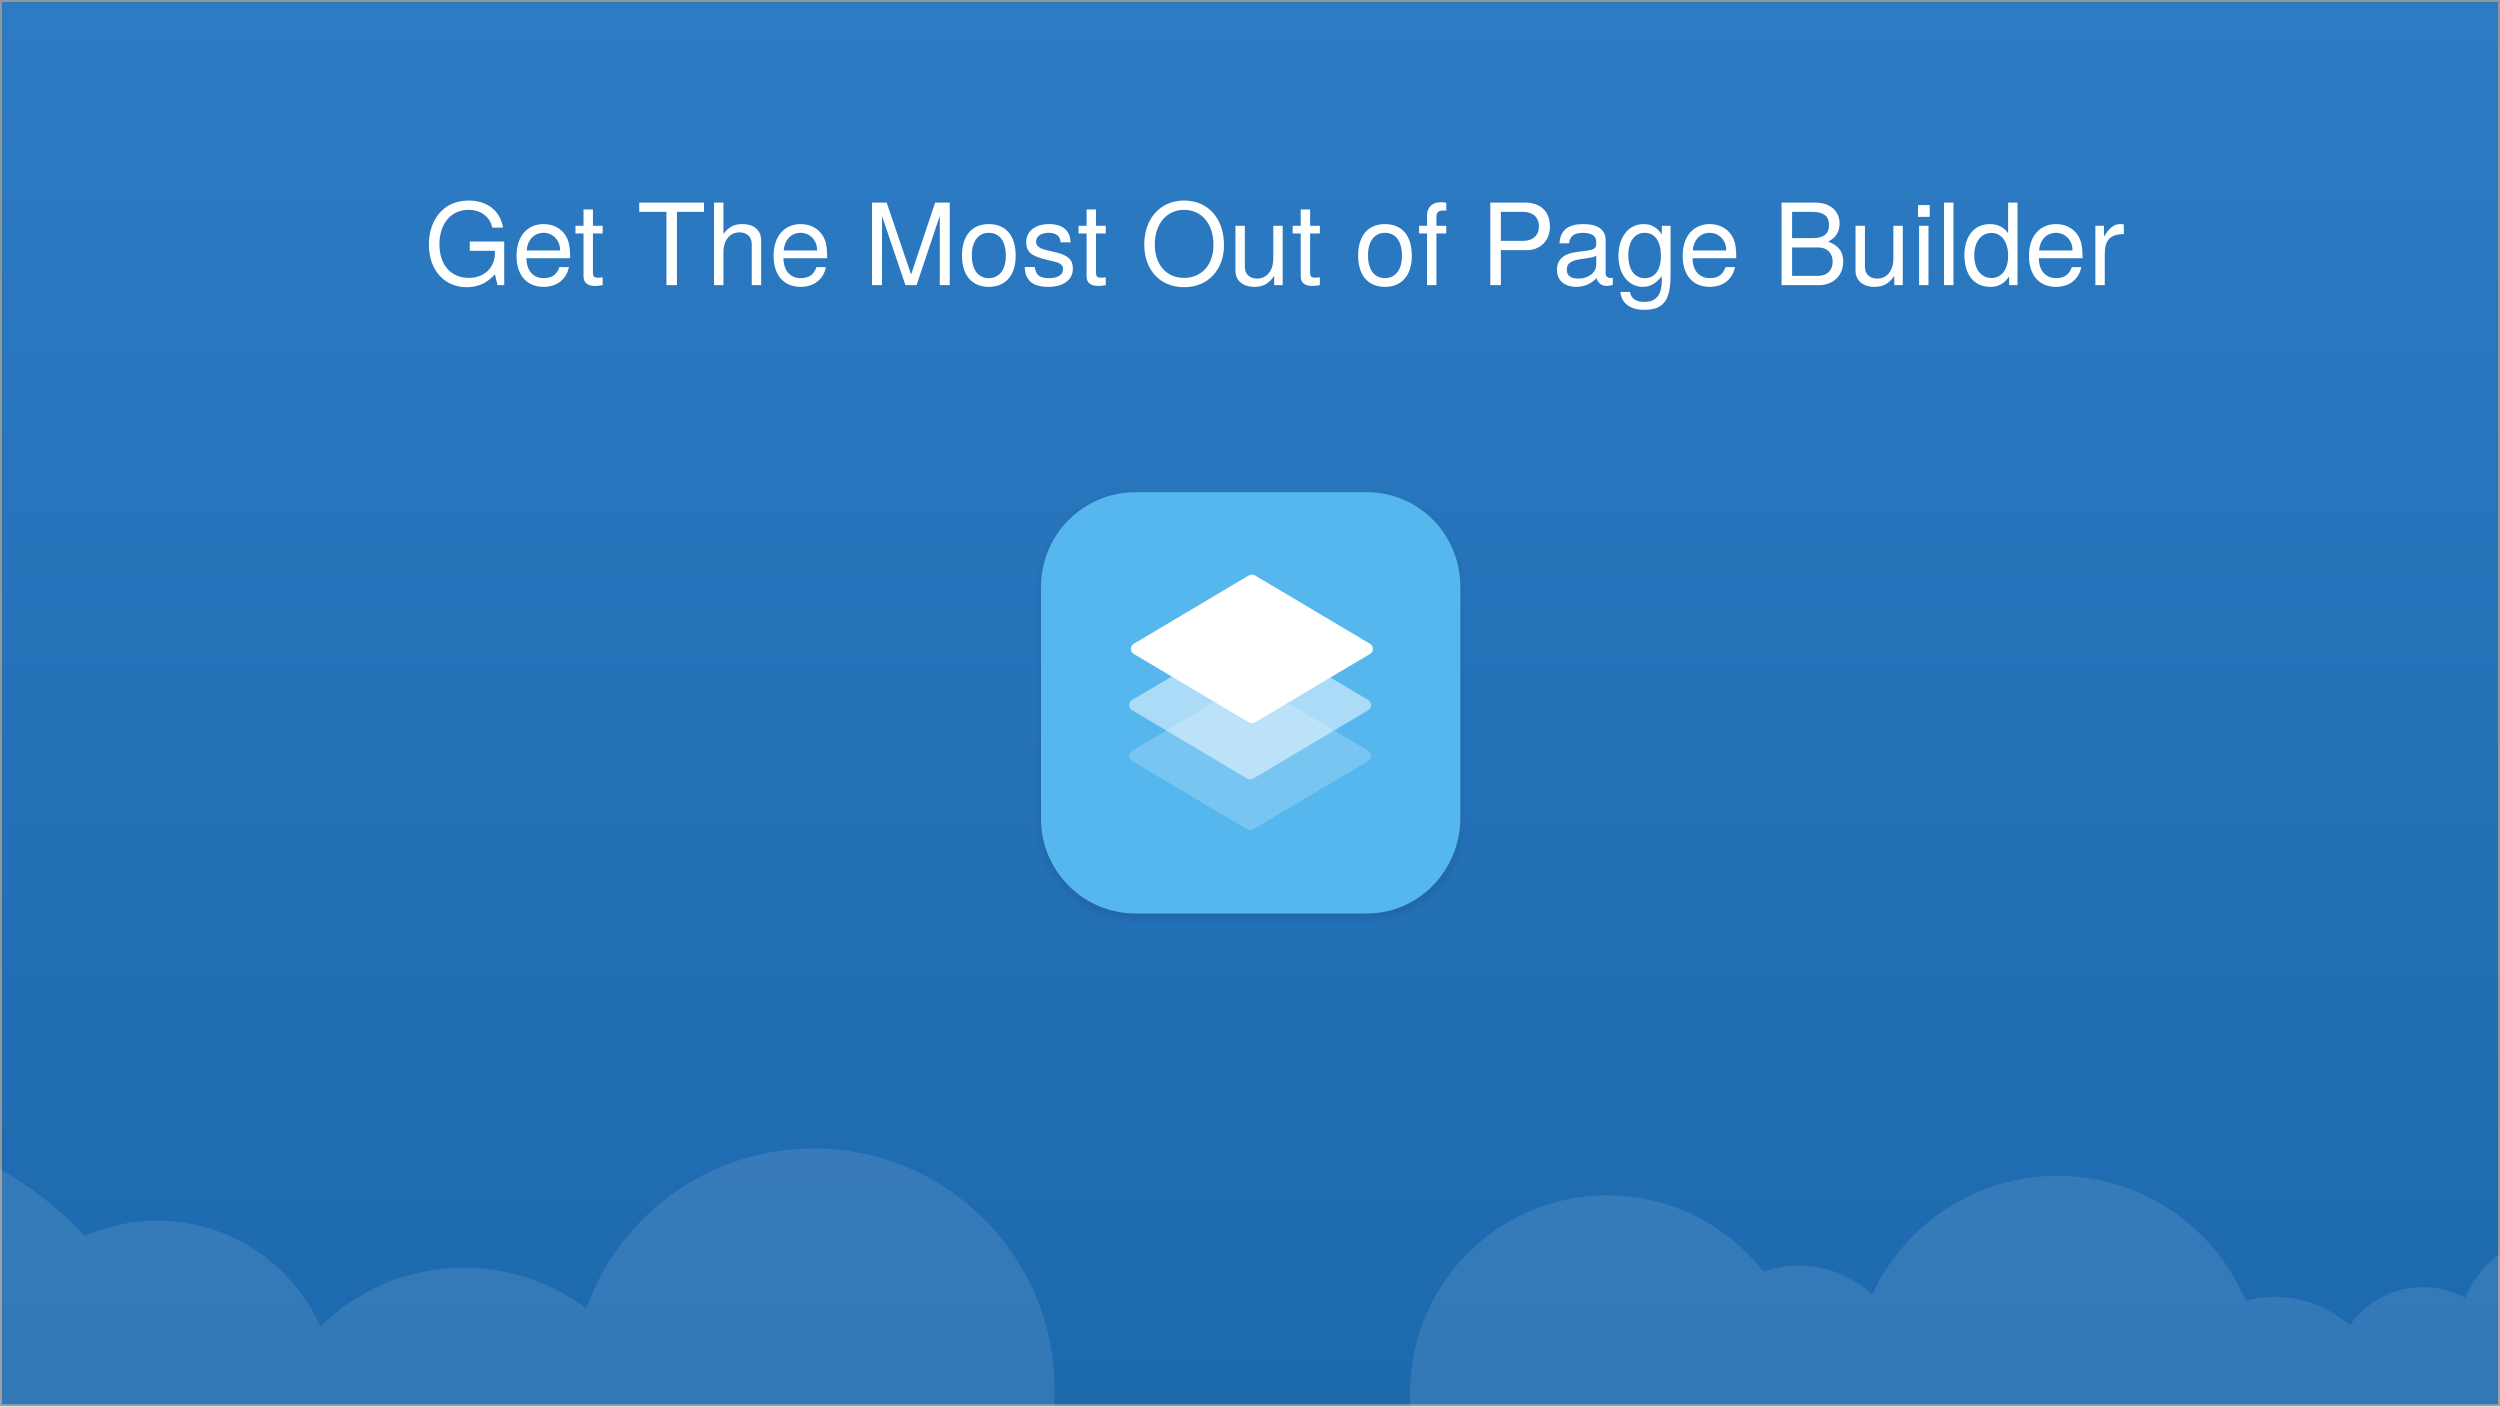
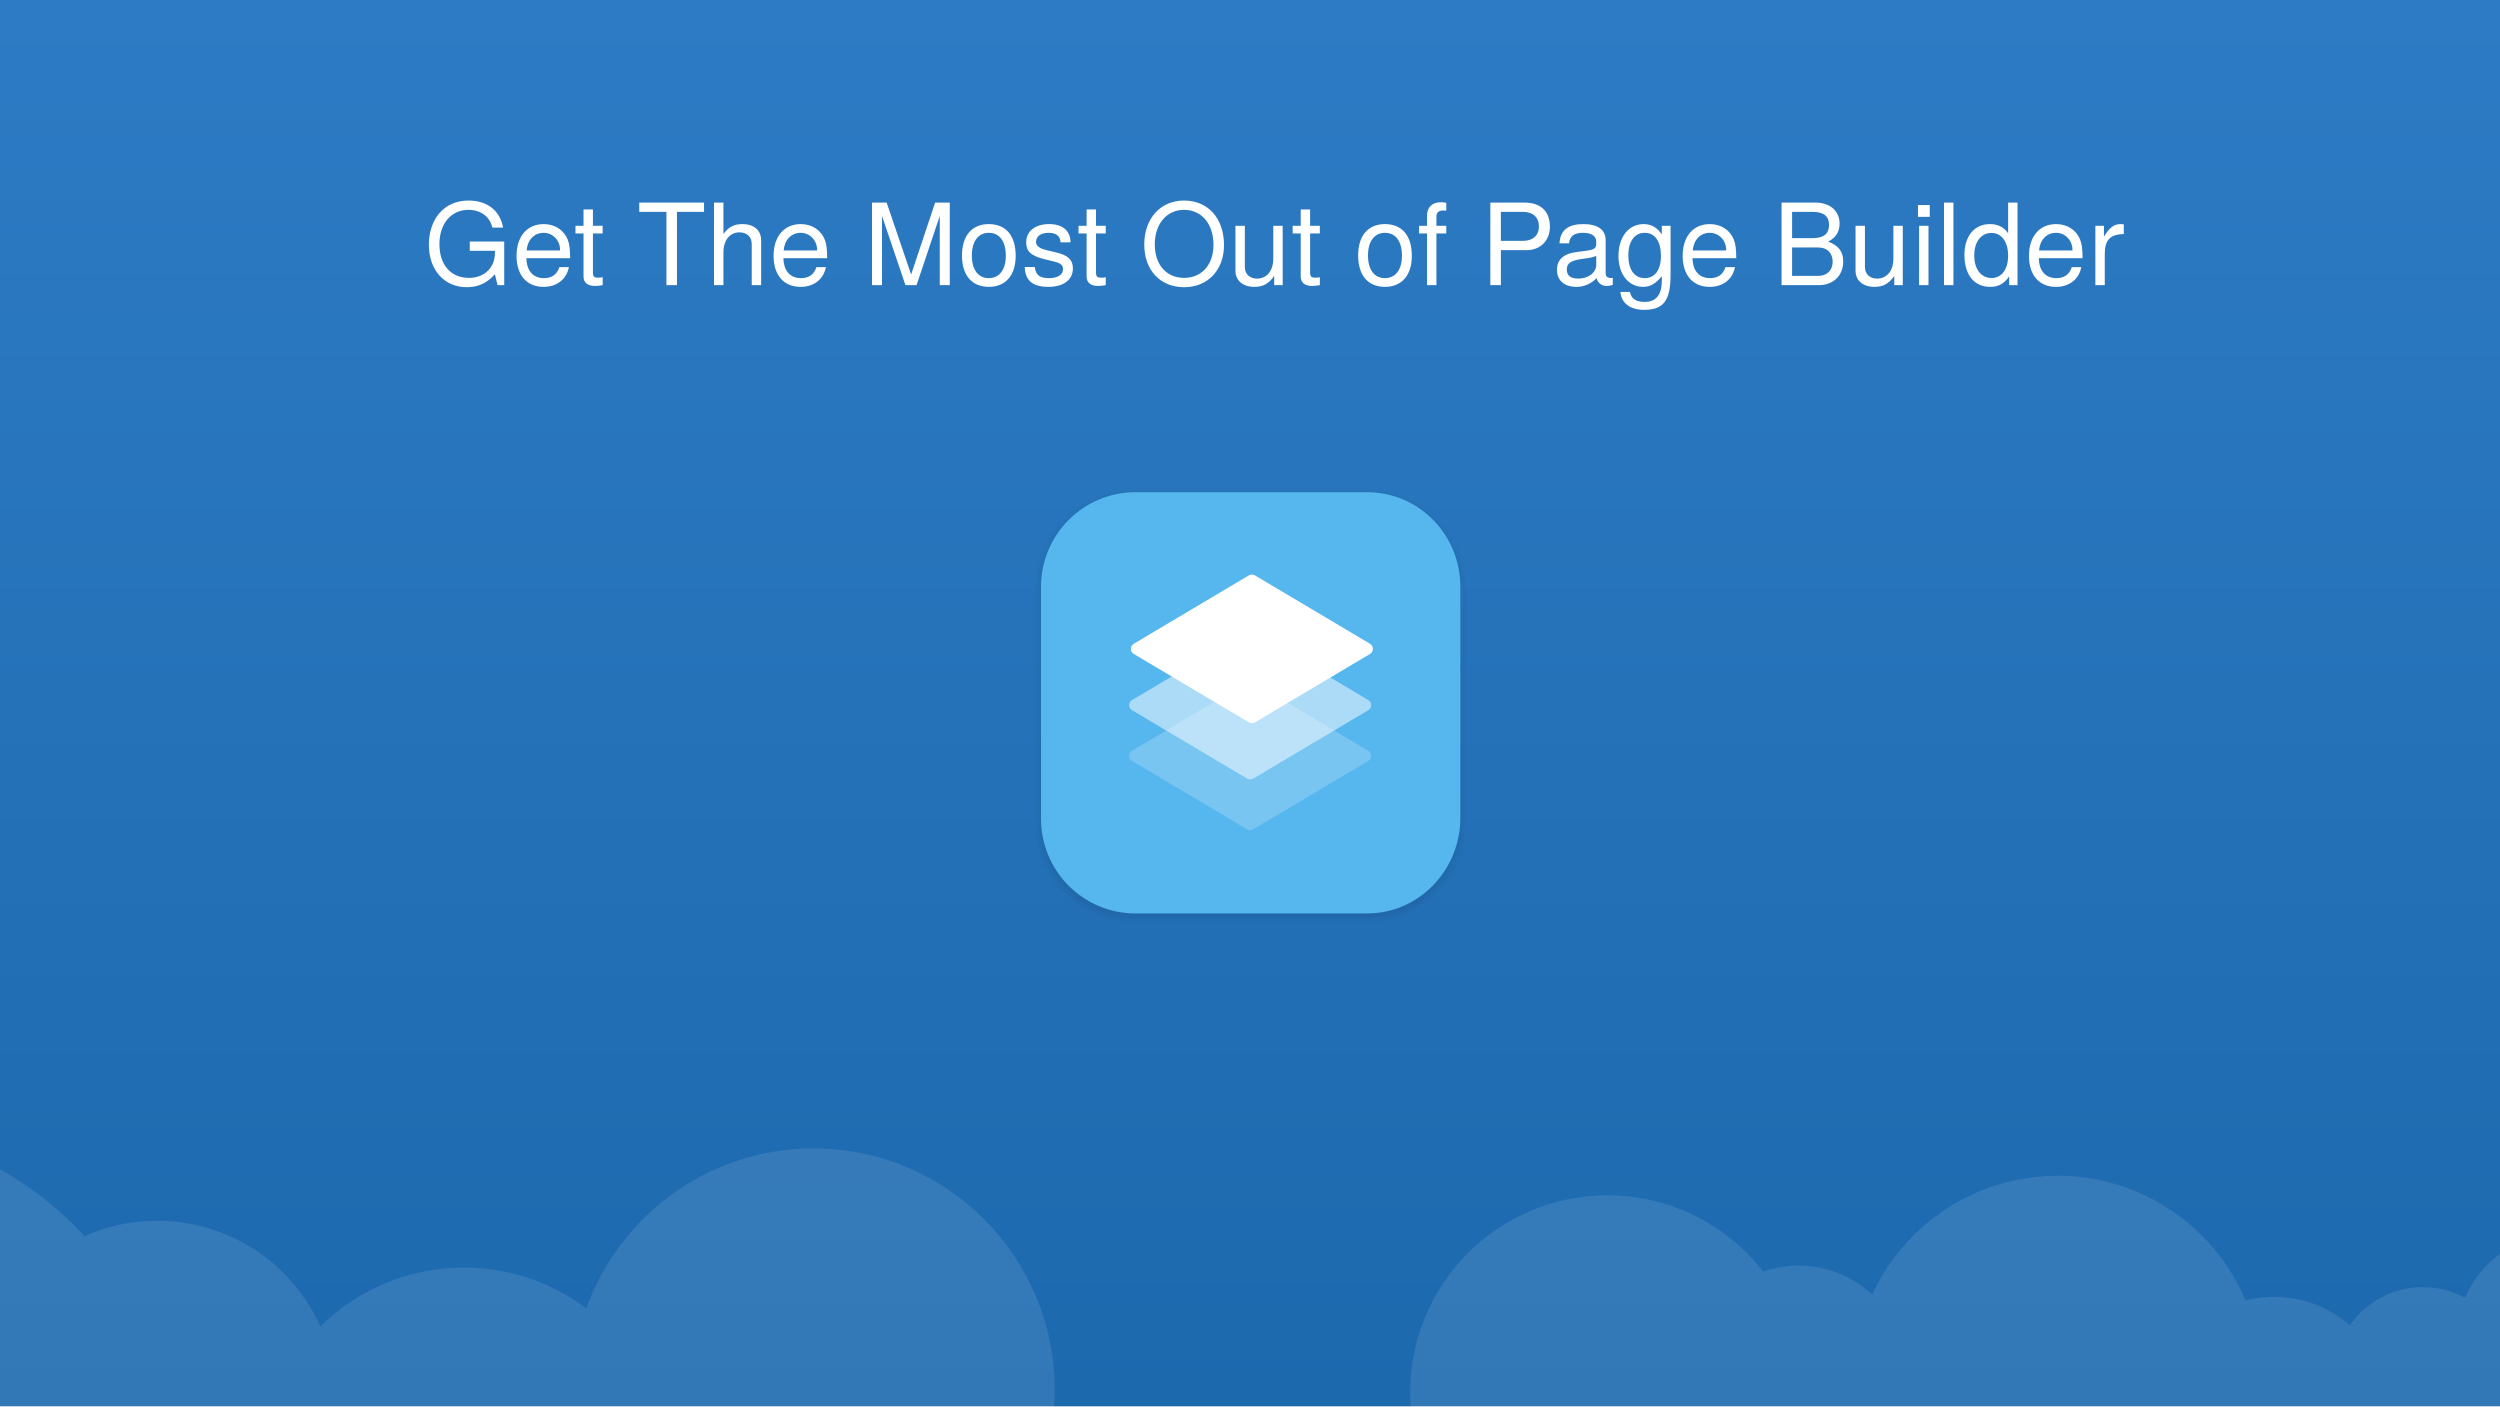
<svg xmlns="http://www.w3.org/2000/svg" xmlns:xlink="http://www.w3.org/1999/xlink" width="1280px" height="720px" viewBox="106 -34 1280 720" version="1.1">
  <defs>
    <linearGradient x1="50%" y1="0%" x2="50%" y2="100%" id="linearGradient-1">
      <stop stop-color="#2D7BC4" offset="0%" />
      <stop stop-color="#1D69AE" offset="100%" />
    </linearGradient>
-     <rect id="path-2" x="0" y="0" width="1280" height="720" />
-     <mask id="mask-3" maskContentUnits="userSpaceOnUse" maskUnits="objectBoundingBox" x="0" y="0" width="1280" height="720" fill="white">
-       <use xlink:href="#path-2" />
-     </mask>
-     <linearGradient x1="50%" y1="0%" x2="50%" y2="100%" id="linearGradient-4">
+     <linearGradient x1="50%" y1="0%" x2="50%" y2="100%" id="linearGradient-2">
      <stop stop-color="#56B6EE" offset="0%" />
      <stop stop-color="#56B6EE" offset="100%" />
    </linearGradient>
-     <path d="M48.338,0 L166.864,0 C193.561,0 214.703,21.709 214.703,48.465 L214.703,166.725 C214.703,193.481 193.561,215.693 166.864,215.693 L48.338,215.693 C35.513,215.688 23.216,210.581 14.151,201.496 C5.085,192.411 -0.005,180.091 3.43025921e-06,167.247 L3.43025921e-06,48.447 C-0.005,35.603 5.085,23.283 14.15,14.197 C23.215,5.111 35.513,0.005 48.338,0 Z" id="path-5" />
-     <filter x="-50%" y="-50%" width="200%" height="200%" filterUnits="objectBoundingBox" id="filter-6">
+     <path d="M48.338,0 L166.864,0 C193.561,0 214.703,21.709 214.703,48.465 L214.703,166.725 C214.703,193.481 193.561,215.693 166.864,215.693 L48.338,215.693 C35.513,215.688 23.216,210.581 14.151,201.496 C5.085,192.411 -0.005,180.091 3.43025921e-06,167.247 L3.43025921e-06,48.447 C-0.005,35.603 5.085,23.283 14.15,14.197 C23.215,5.111 35.513,0.005 48.338,0 Z" id="path-3" />
+     <filter x="-50%" y="-50%" width="200%" height="200%" filterUnits="objectBoundingBox" id="filter-4">
      <feMorphology radius="1" operator="dilate" in="SourceAlpha" result="shadowSpreadOuter1" />
      <feOffset dx="0" dy="2" in="shadowSpreadOuter1" result="shadowOffsetOuter1" />
      <feGaussianBlur stdDeviation="1.5" in="shadowOffsetOuter1" result="shadowBlurOuter1" />
      <feColorMatrix values="0 0 0 0 0   0 0 0 0 0   0 0 0 0 0  0 0 0 0.07 0" type="matrix" in="shadowBlurOuter1" />
    </filter>
  </defs>
  <g id="Artboard" stroke="none" stroke-width="1" fill="none" fill-rule="evenodd" transform="translate(106, -34)">
-     <use id="Rectangle" stroke="#979797" mask="url(#mask-3)" stroke-width="2" fill="url(#linearGradient-1)" xlink:href="#path-2" />
+     <rect id="Rectangle" fill="url(#linearGradient-1)" x="0" y="0" width="1280" height="720" />
    <g id="Main-Icon" transform="translate(533, 252)">
      <g id="Icon-Wrapper">
-         <use fill="black" fill-opacity="1" filter="url(#filter-6)" xlink:href="#path-5" />
-         <use fill="url(#linearGradient-4)" fill-rule="evenodd" xlink:href="#path-5" />
+         <use fill="black" fill-opacity="1" filter="url(#filter-4)" xlink:href="#path-3" />
+         <use fill="url(#linearGradient-2)" fill-rule="evenodd" xlink:href="#path-3" />
      </g>
      <g id="Icon-Shape" transform="translate(44.95964, 42.16662)" fill-rule="nonzero" fill="#FFFFFF">
        <path d="M123.488,40.656 L64.545,75.682 C63.597,76.245 62.419,76.245 61.471,75.682 L2.528,40.656 C1.611,40.111 1.049,39.122 1.049,38.053 C1.049,36.984 1.611,35.995 2.528,35.45 L61.474,0.424 C62.422,-0.139 63.601,-0.139 64.549,0.424 L123.488,35.45 C124.405,35.995 124.967,36.984 124.967,38.053 C124.967,39.122 124.405,40.111 123.488,40.656 L123.488,40.656 Z" id="Shape" />
        <path d="M122.607,69.46 L63.664,104.485 C62.716,105.049 61.538,105.049 60.59,104.485 L1.647,69.46 C0.73,68.915 0.168,67.925 0.168,66.857 C0.168,65.788 0.73,64.798 1.647,64.254 L60.593,29.228 C61.541,28.665 62.72,28.665 63.668,29.228 L122.607,64.254 C123.524,64.798 124.086,65.788 124.086,66.857 C124.086,67.925 123.524,68.915 122.607,69.46 Z" id="Shape" opacity="0.5" />
        <path d="M122.607,95.436 L63.664,130.462 C62.716,131.025 61.538,131.025 60.59,130.462 L1.647,95.436 C0.73,94.891 0.168,93.902 0.168,92.833 C0.168,91.764 0.73,90.775 1.647,90.23 L60.593,55.204 C61.541,54.641 62.72,54.641 63.668,55.204 L122.607,90.23 C123.524,90.775 124.086,91.764 124.086,92.833 C124.086,93.902 123.524,94.891 122.607,95.436 Z" id="Shape" opacity="0.2" />
      </g>
    </g>
    <text id="Get-The-Most-Out-of" font-family="HelveticaNeue-Light, Helvetica Neue" font-size="58" font-weight="300" fill="#FFFFFF">
      <tspan x="217.035" y="146">Get The Most Out of Page Builder</tspan>
    </text>
    <g id="clouds" transform="translate(-257, 577)" fill-rule="nonzero" fill="#FFFFFF" opacity="0.098">
      <path d="M173,0 C268.5,0 346,77.5 346,173 C346,268.5 268.5,346 173,346 C77.5,346 0,268.5 0,173 C0,77.5 77.5,0 173,0 Z M337.5,48 C388,48 429,89 429,139.5 C429,190 388,231 337.5,231 C287,231 246,190 246,139.5 C246,89 287,48 337.5,48 Z M494.5,72 C552.2,72 599,118.8 599,176.5 C599,234.2 552.2,281 494.5,281 C436.8,281 390,234.2 390,176.5 C390,118.8 436.8,72 494.5,72 Z M673.5,11 C741.7,11 797,66.3 797,134.5 C797,202.7 741.7,258 673.5,258 C605.3,258 550,202.7 550,134.5 C550,66.3 605.3,11 673.5,11 Z M1080,35 C1135.8,35 1181,80.2 1181,136 C1181,191.8 1135.8,237 1080,237 C1024.2,237 979,191.8 979,136 C979,80.2 1024.2,35 1080,35 Z M1178,71 C1208.4,71 1233,95.6 1233,126 C1233,156.4 1208.4,181 1178,181 C1147.6,181 1123,156.4 1123,126 C1123,95.6 1147.6,71 1178,71 Z M1310.5,25 C1368.2,25 1415,71.8 1415,129.5 C1415,187.2 1368.2,234 1310.5,234 C1252.8,234 1206,187.2 1206,129.5 C1206,71.8 1252.8,25 1310.5,25 Z M1421.5,87 C1453.8,87 1480,113.2 1480,145.5 C1480,177.8 1453.8,204 1421.5,204 C1389.2,204 1363,177.8 1363,145.5 C1363,113.2 1389.2,87 1421.5,87 Z M1497.5,82 C1522.6,82 1543,102.4 1543,127.5 C1543,152.6 1522.6,173 1497.5,173 C1472.4,173 1452,152.6 1452,127.5 C1452,102.4 1472.4,82 1497.5,82 Z M1568,55 C1597.3,55 1621,78.7 1621,108 C1621,137.3 1597.3,161 1568,161 C1538.7,161 1515,137.3 1515,108 C1515,78.7 1538.7,55 1568,55 Z M1693,26 C1748.2,26 1793,70.8 1793,126 C1793,181.2 1748.2,226 1693,226 C1637.8,226 1593,181.2 1593,126 C1593,70.8 1637.8,26 1693,26 Z" id="Shape" />
    </g>
  </g>
</svg>
